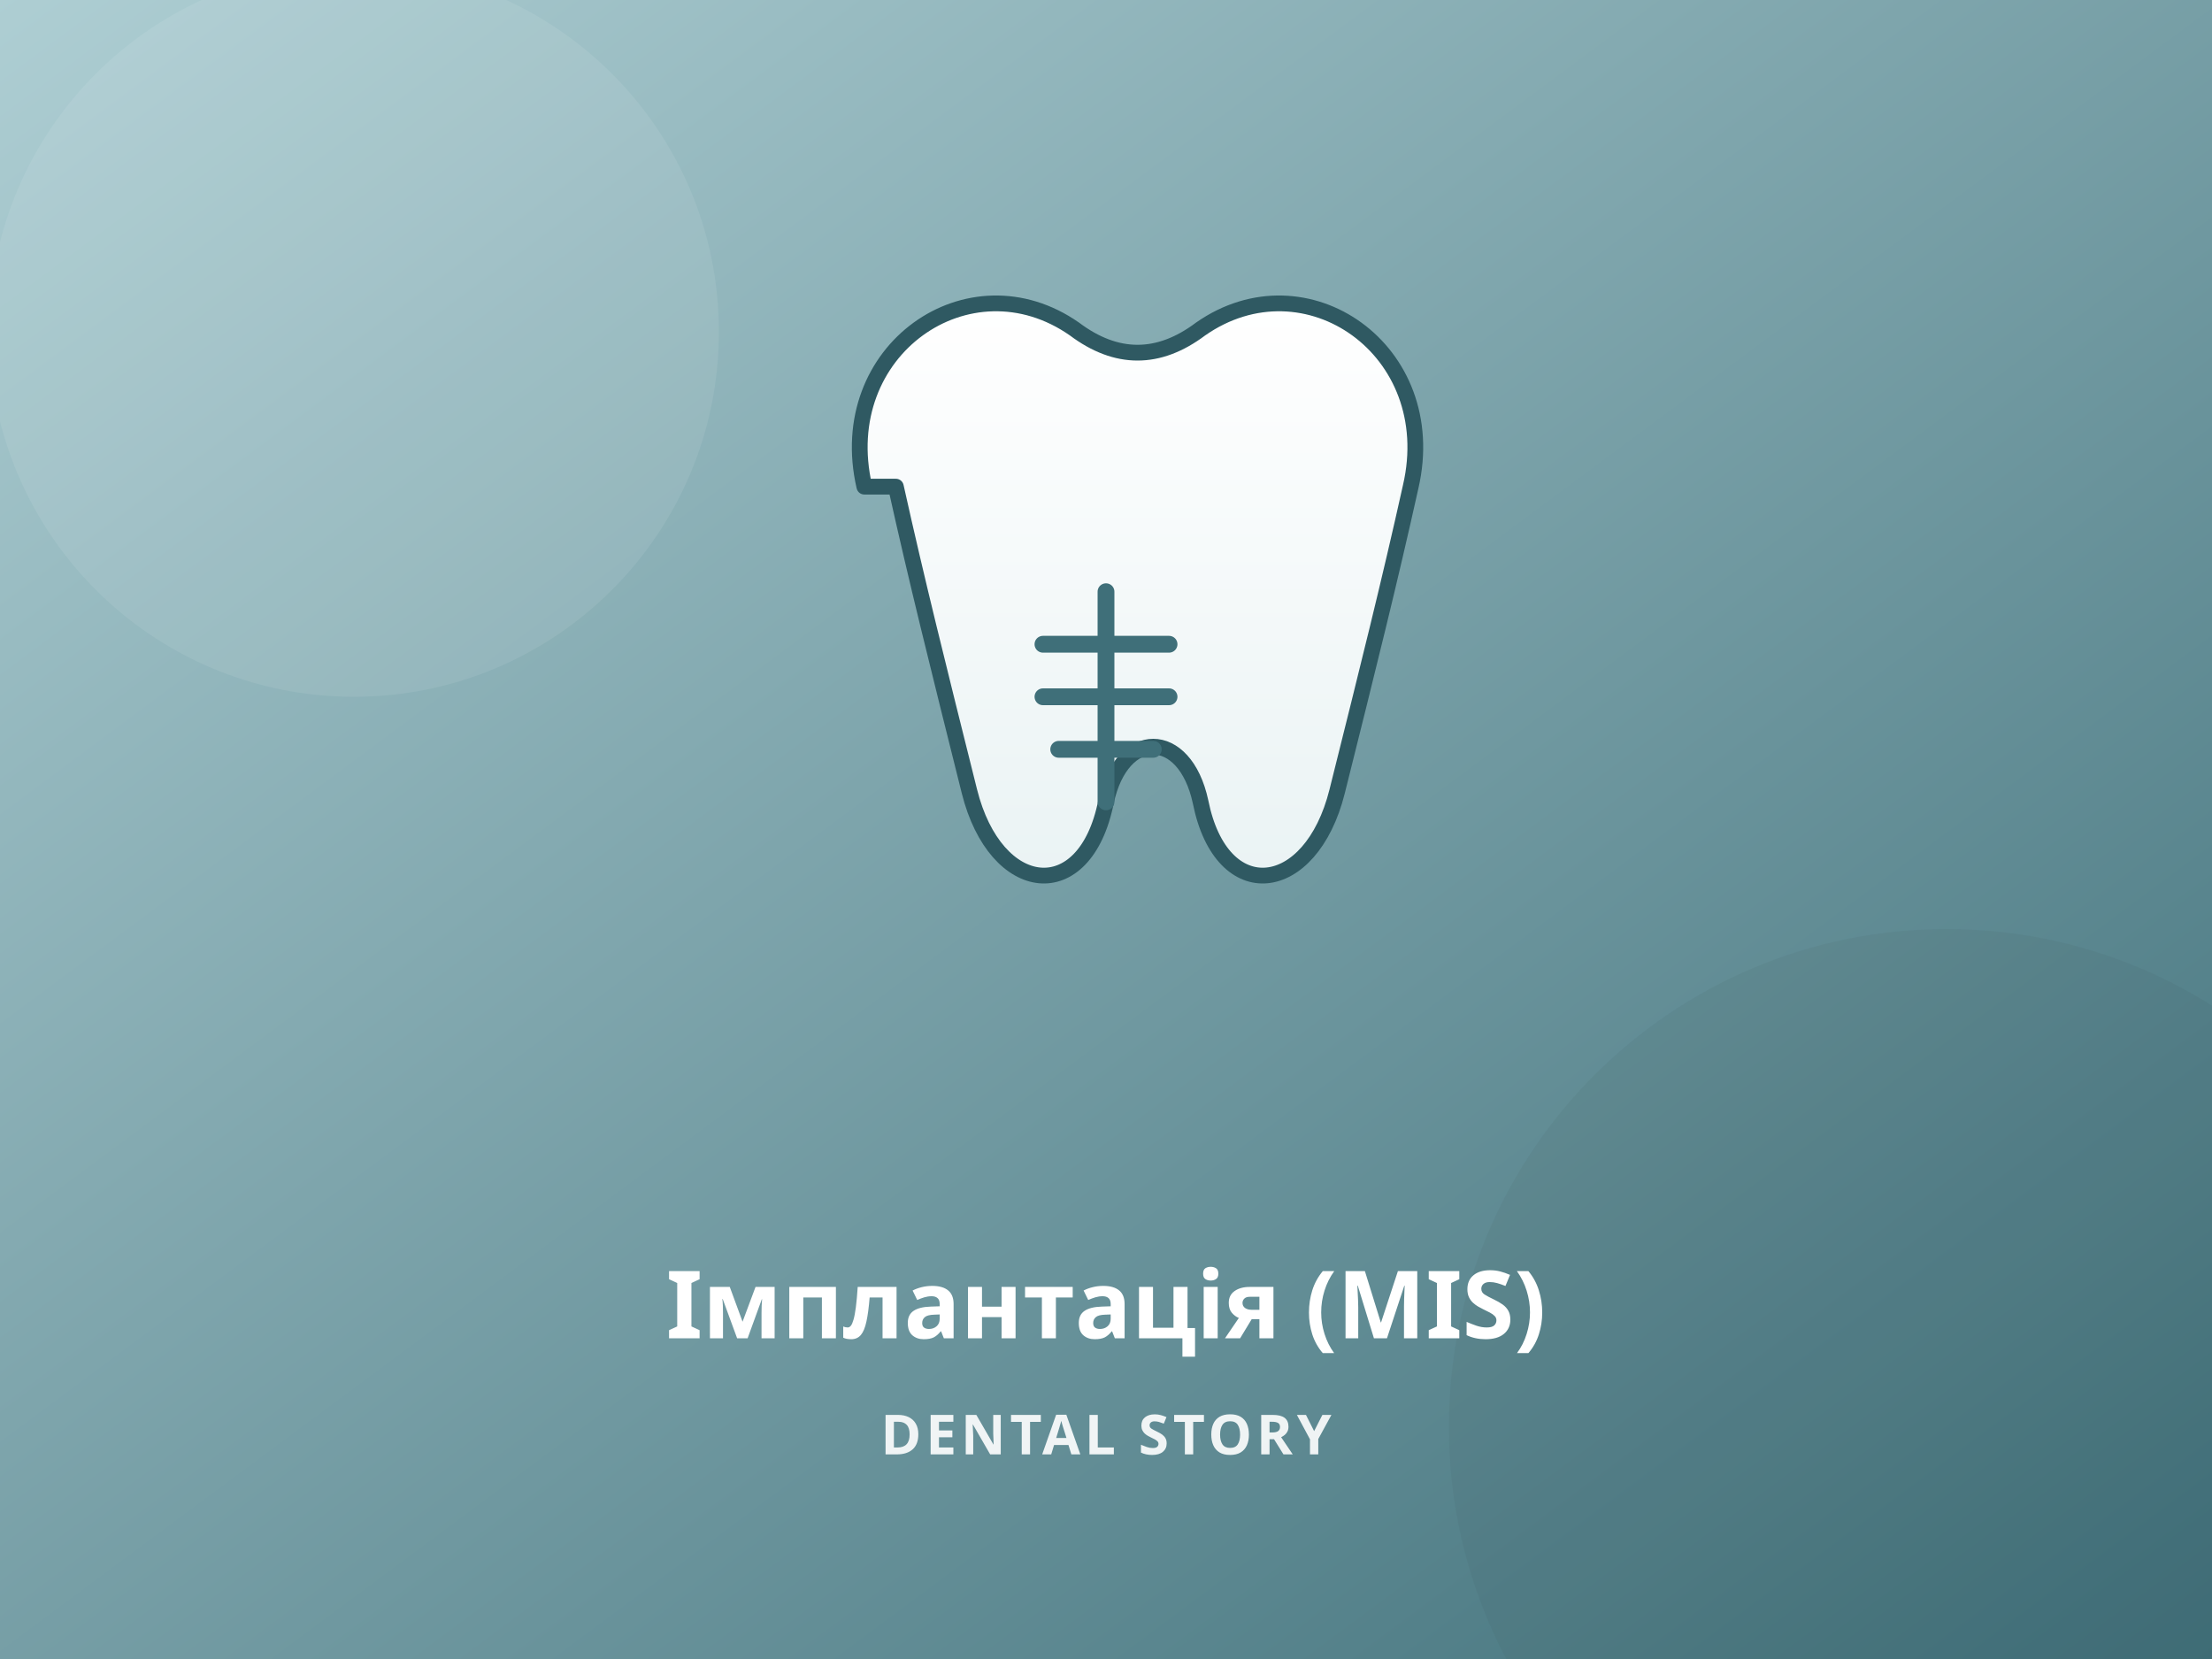
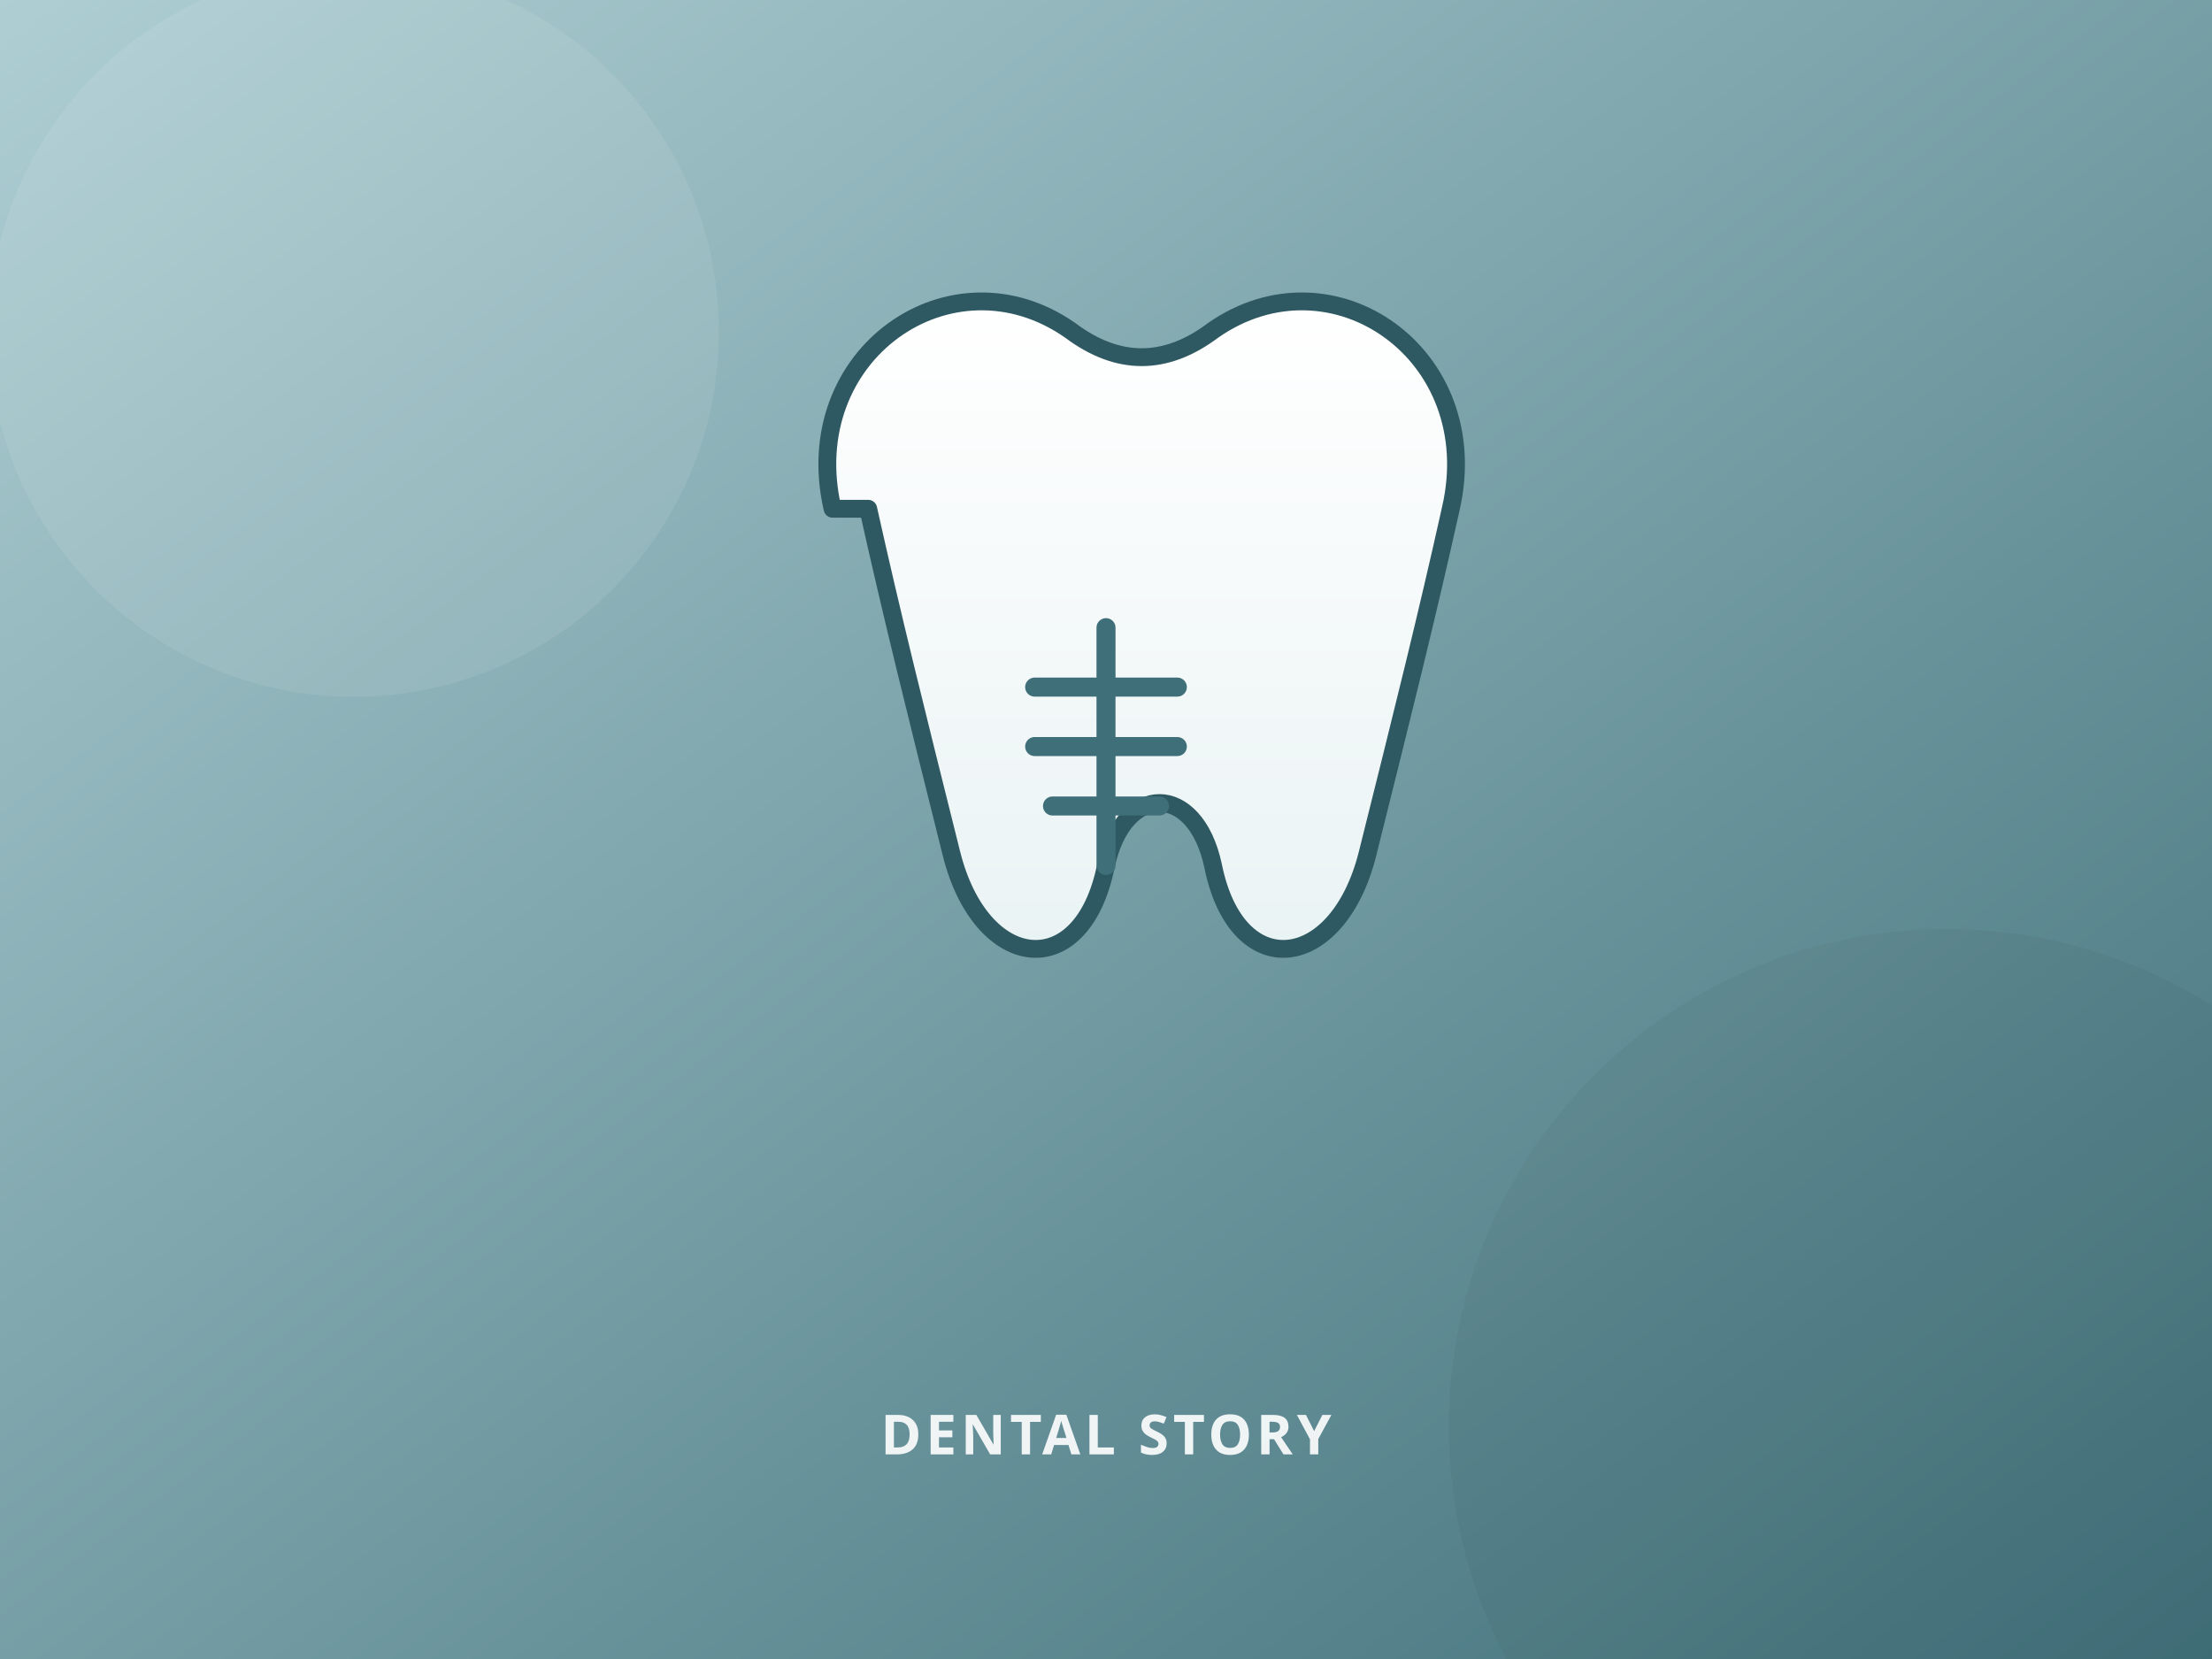
- <svg xmlns="http://www.w3.org/2000/svg" viewBox="0 0 800 600" width="800" height="600" role="img" aria-label="Імплантація (MIS)">
+ <svg xmlns="http://www.w3.org/2000/svg" viewBox="0 0 800 600" width="800" height="600" role="img" aria-label="Dental Story service placeholder">
  <defs>
    <linearGradient id="bg10" x1="0" y1="0" x2="1" y2="1">
      <stop offset="0" stop-color="#AECED3" />
      <stop offset="1" stop-color="#3f6f79" />
    </linearGradient>
    <linearGradient id="tooth10" x1="0" y1="0" x2="0" y2="1">
      <stop offset="0" stop-color="#ffffff" />
      <stop offset="1" stop-color="#eaf3f4" />
    </linearGradient>
  </defs>
  <rect width="800" height="600" fill="url(#bg10)" />
  <circle cx="128" cy="120" r="132" fill="#ffffff" opacity="0.08" />
  <circle cx="704" cy="516" r="180" fill="#2C3E42" opacity="0.07" />
-   <path d="M 312.6 176 c -11.4 -49.4 38 -83.6 76 -57 c 15.2 11.4 30.4 11.4 45.6 0 c 38 -26.6 87.4 7.6 76 57 c -7.6 34.2 -15.2 64.6 -26.6 110.2 c -9.5 38 -41.8 41.8 -49.4 3.8 c -5.7 -26.6 -28.5 -26.6 -34.2 0 c -7.6 38 -39.9 34.2 -49.4 -3.8 c -11.4 -45.6 -19 -76 -26.6 -110.2 Z" fill="url(#tooth10)" stroke="#2F5962" stroke-width="5.7" stroke-linejoin="round" />
-   <g stroke="#3f6f79" stroke-width="6.08" fill="none" stroke-linecap="round" stroke-linejoin="round">
-     <path d="M 400 214 v 76" />
-     <path d="M 377.2 233 h 45.6" />
-     <path d="M 377.2 252 h 45.6" />
-     <path d="M 382.9 271 h 34.2" />
+   <path d="M 301.1 184 c -12.9 -55.9 43 -94.6 86 -64.5 c 17.2 12.9 34.4 12.9 51.6 0 c 43 -30.1 98.9 8.6 86 64.5 c -8.6 38.7 -17.2 73.1 -30.1 124.7 c -10.75 43 -47.3 47.3 -55.9 4.3 c -6.45 -30.1 -32.25 -30.1 -38.7 0 c -8.6 43 -45.15 38.7 -55.9 -4.3 c -12.9 -51.6 -21.5 -86 -30.1 -124.7 Z" fill="url(#tooth10)" stroke="#2F5962" stroke-width="6.45" stroke-linejoin="round" />
+   <g stroke="#3f6f79" stroke-width="6.88" fill="none" stroke-linecap="round" stroke-linejoin="round">
+     <path d="M 400 227 v 86" />
+     <path d="M 374.2 248.5 h 51.6" />
+     <path d="M 374.2 270 h 51.6" />
+     <path d="M 380.65 291.5 h 38.7" />
  </g>
-   <text x="400" y="484" text-anchor="middle" font-family="Nunito, Verdana, sans-serif" font-size="34" font-weight="800" fill="#ffffff">Імплантація (MIS)</text>
  <g transform="translate(400,526)" text-anchor="middle">
    <text font-family="Nunito, Verdana, sans-serif" font-size="20" font-weight="700" fill="#ffffff" opacity="0.9" letter-spacing="1.5">DENTAL STORY</text>
  </g>
</svg>
